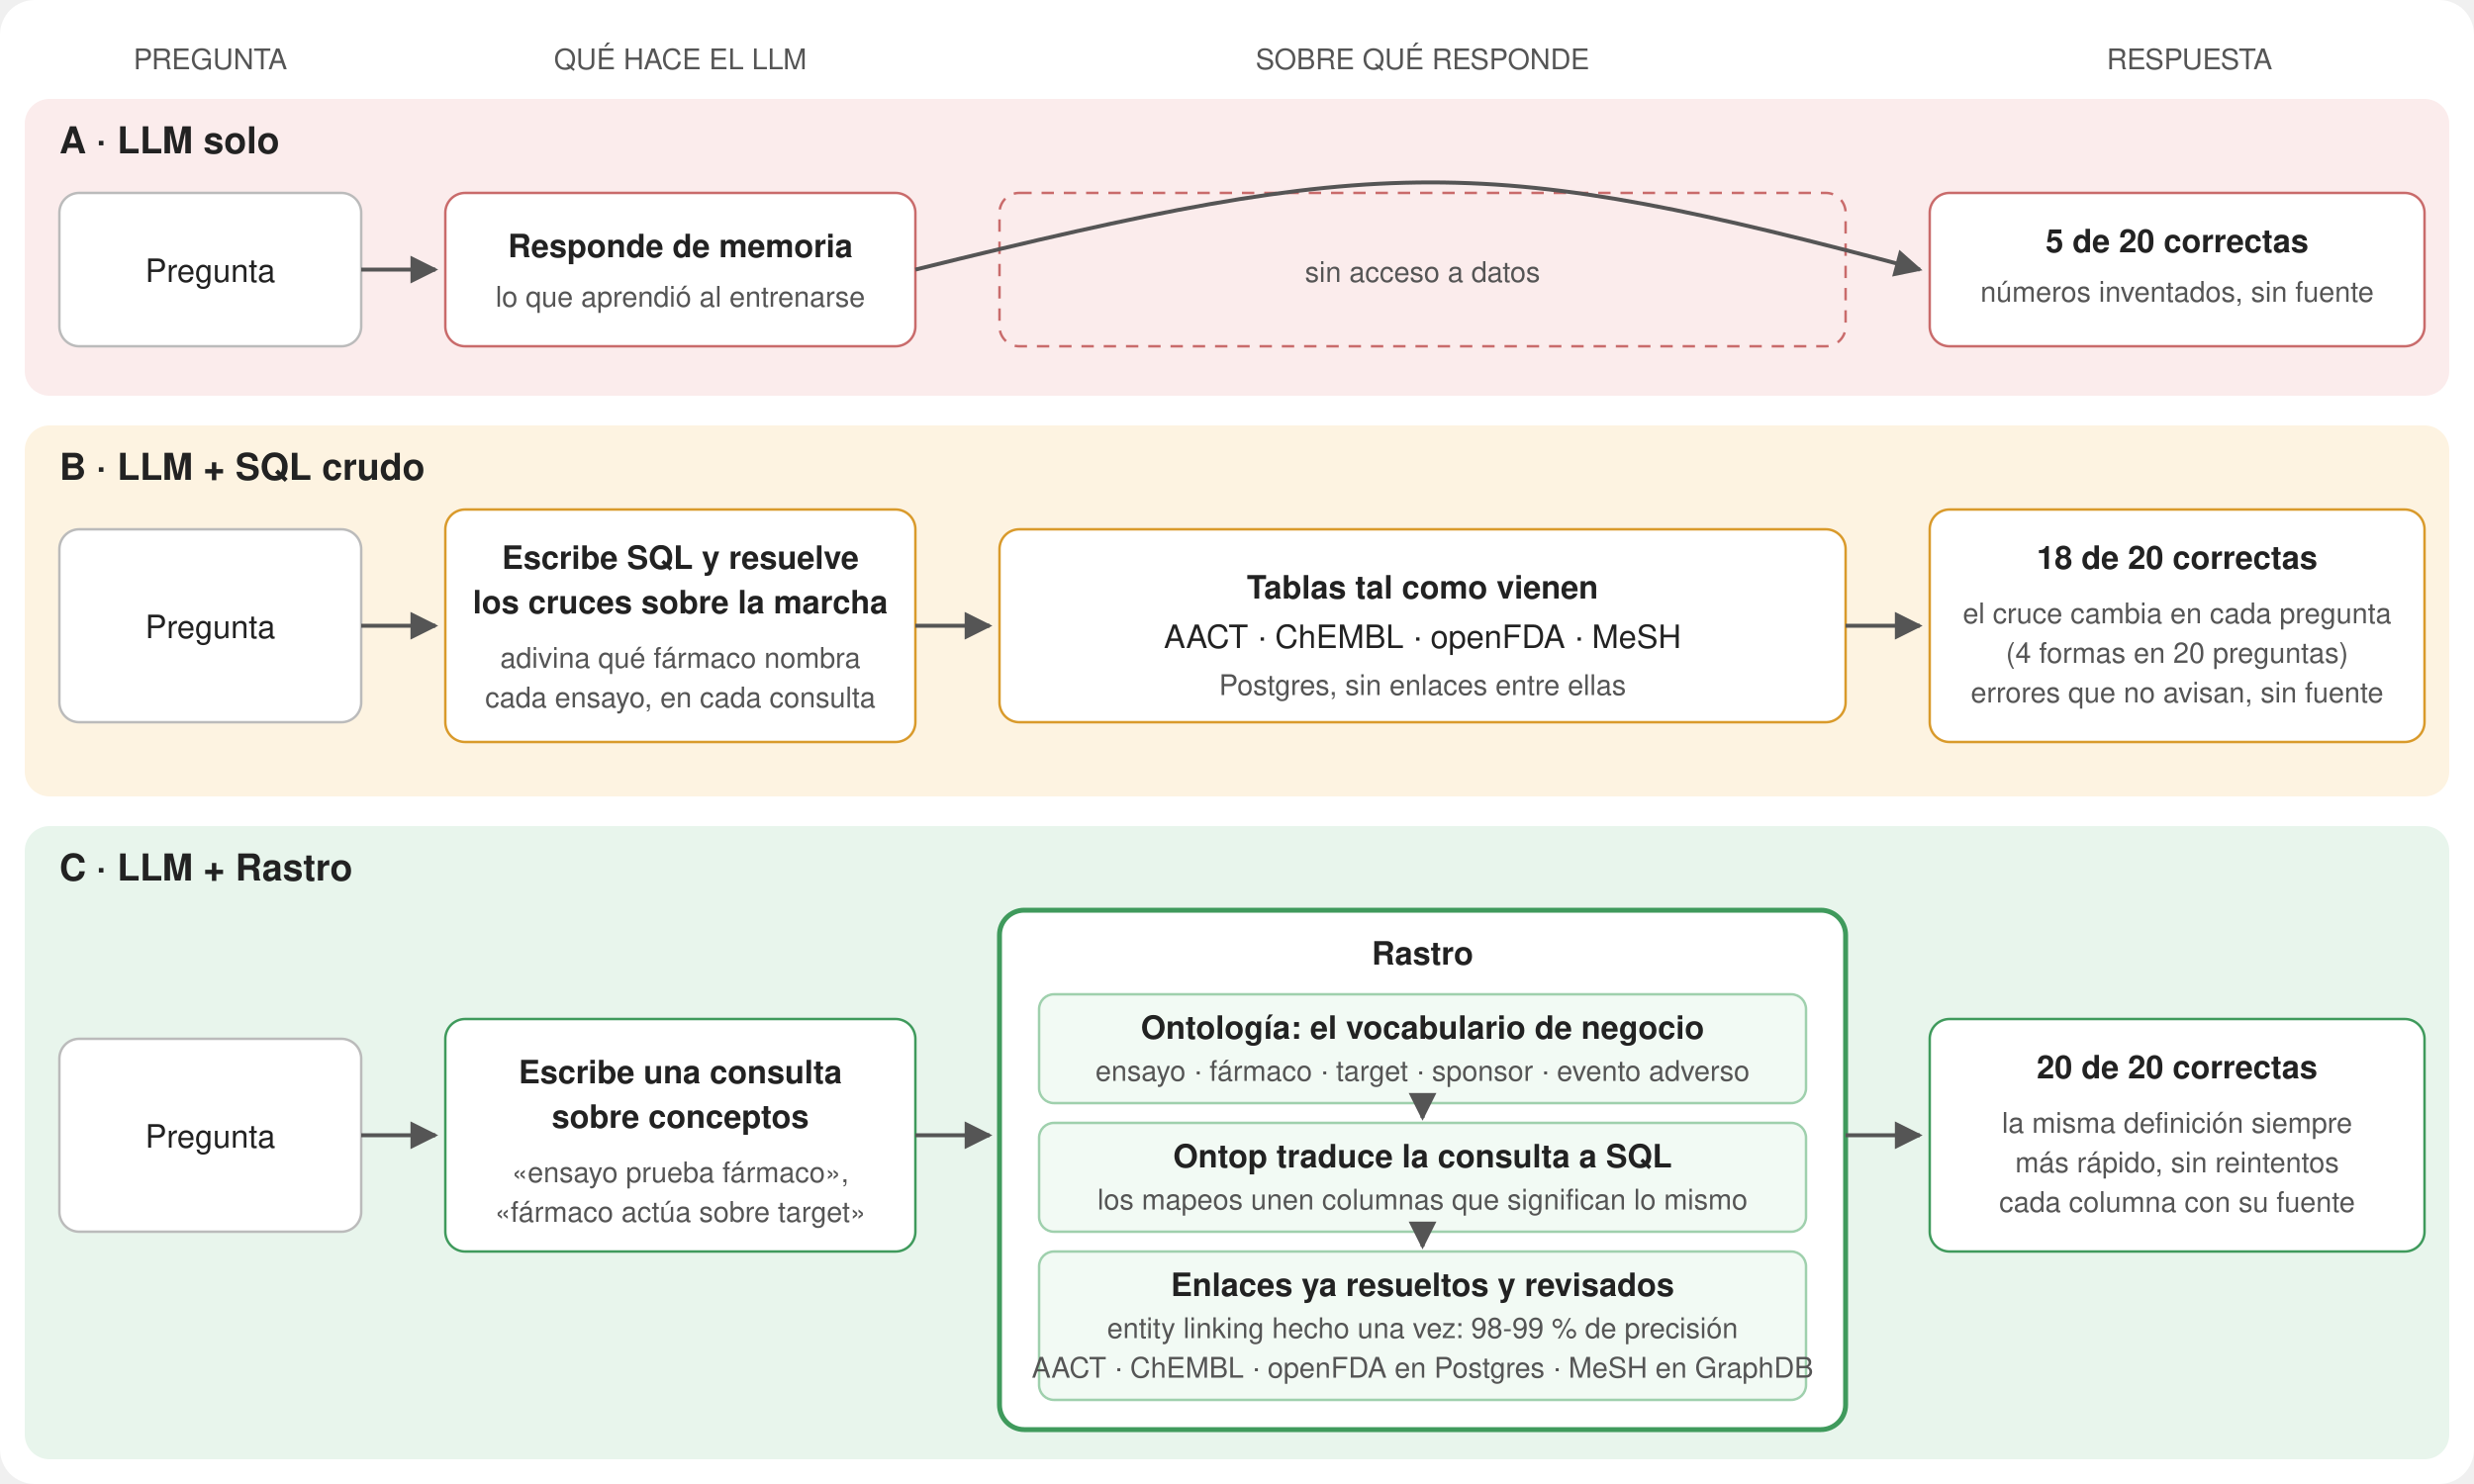
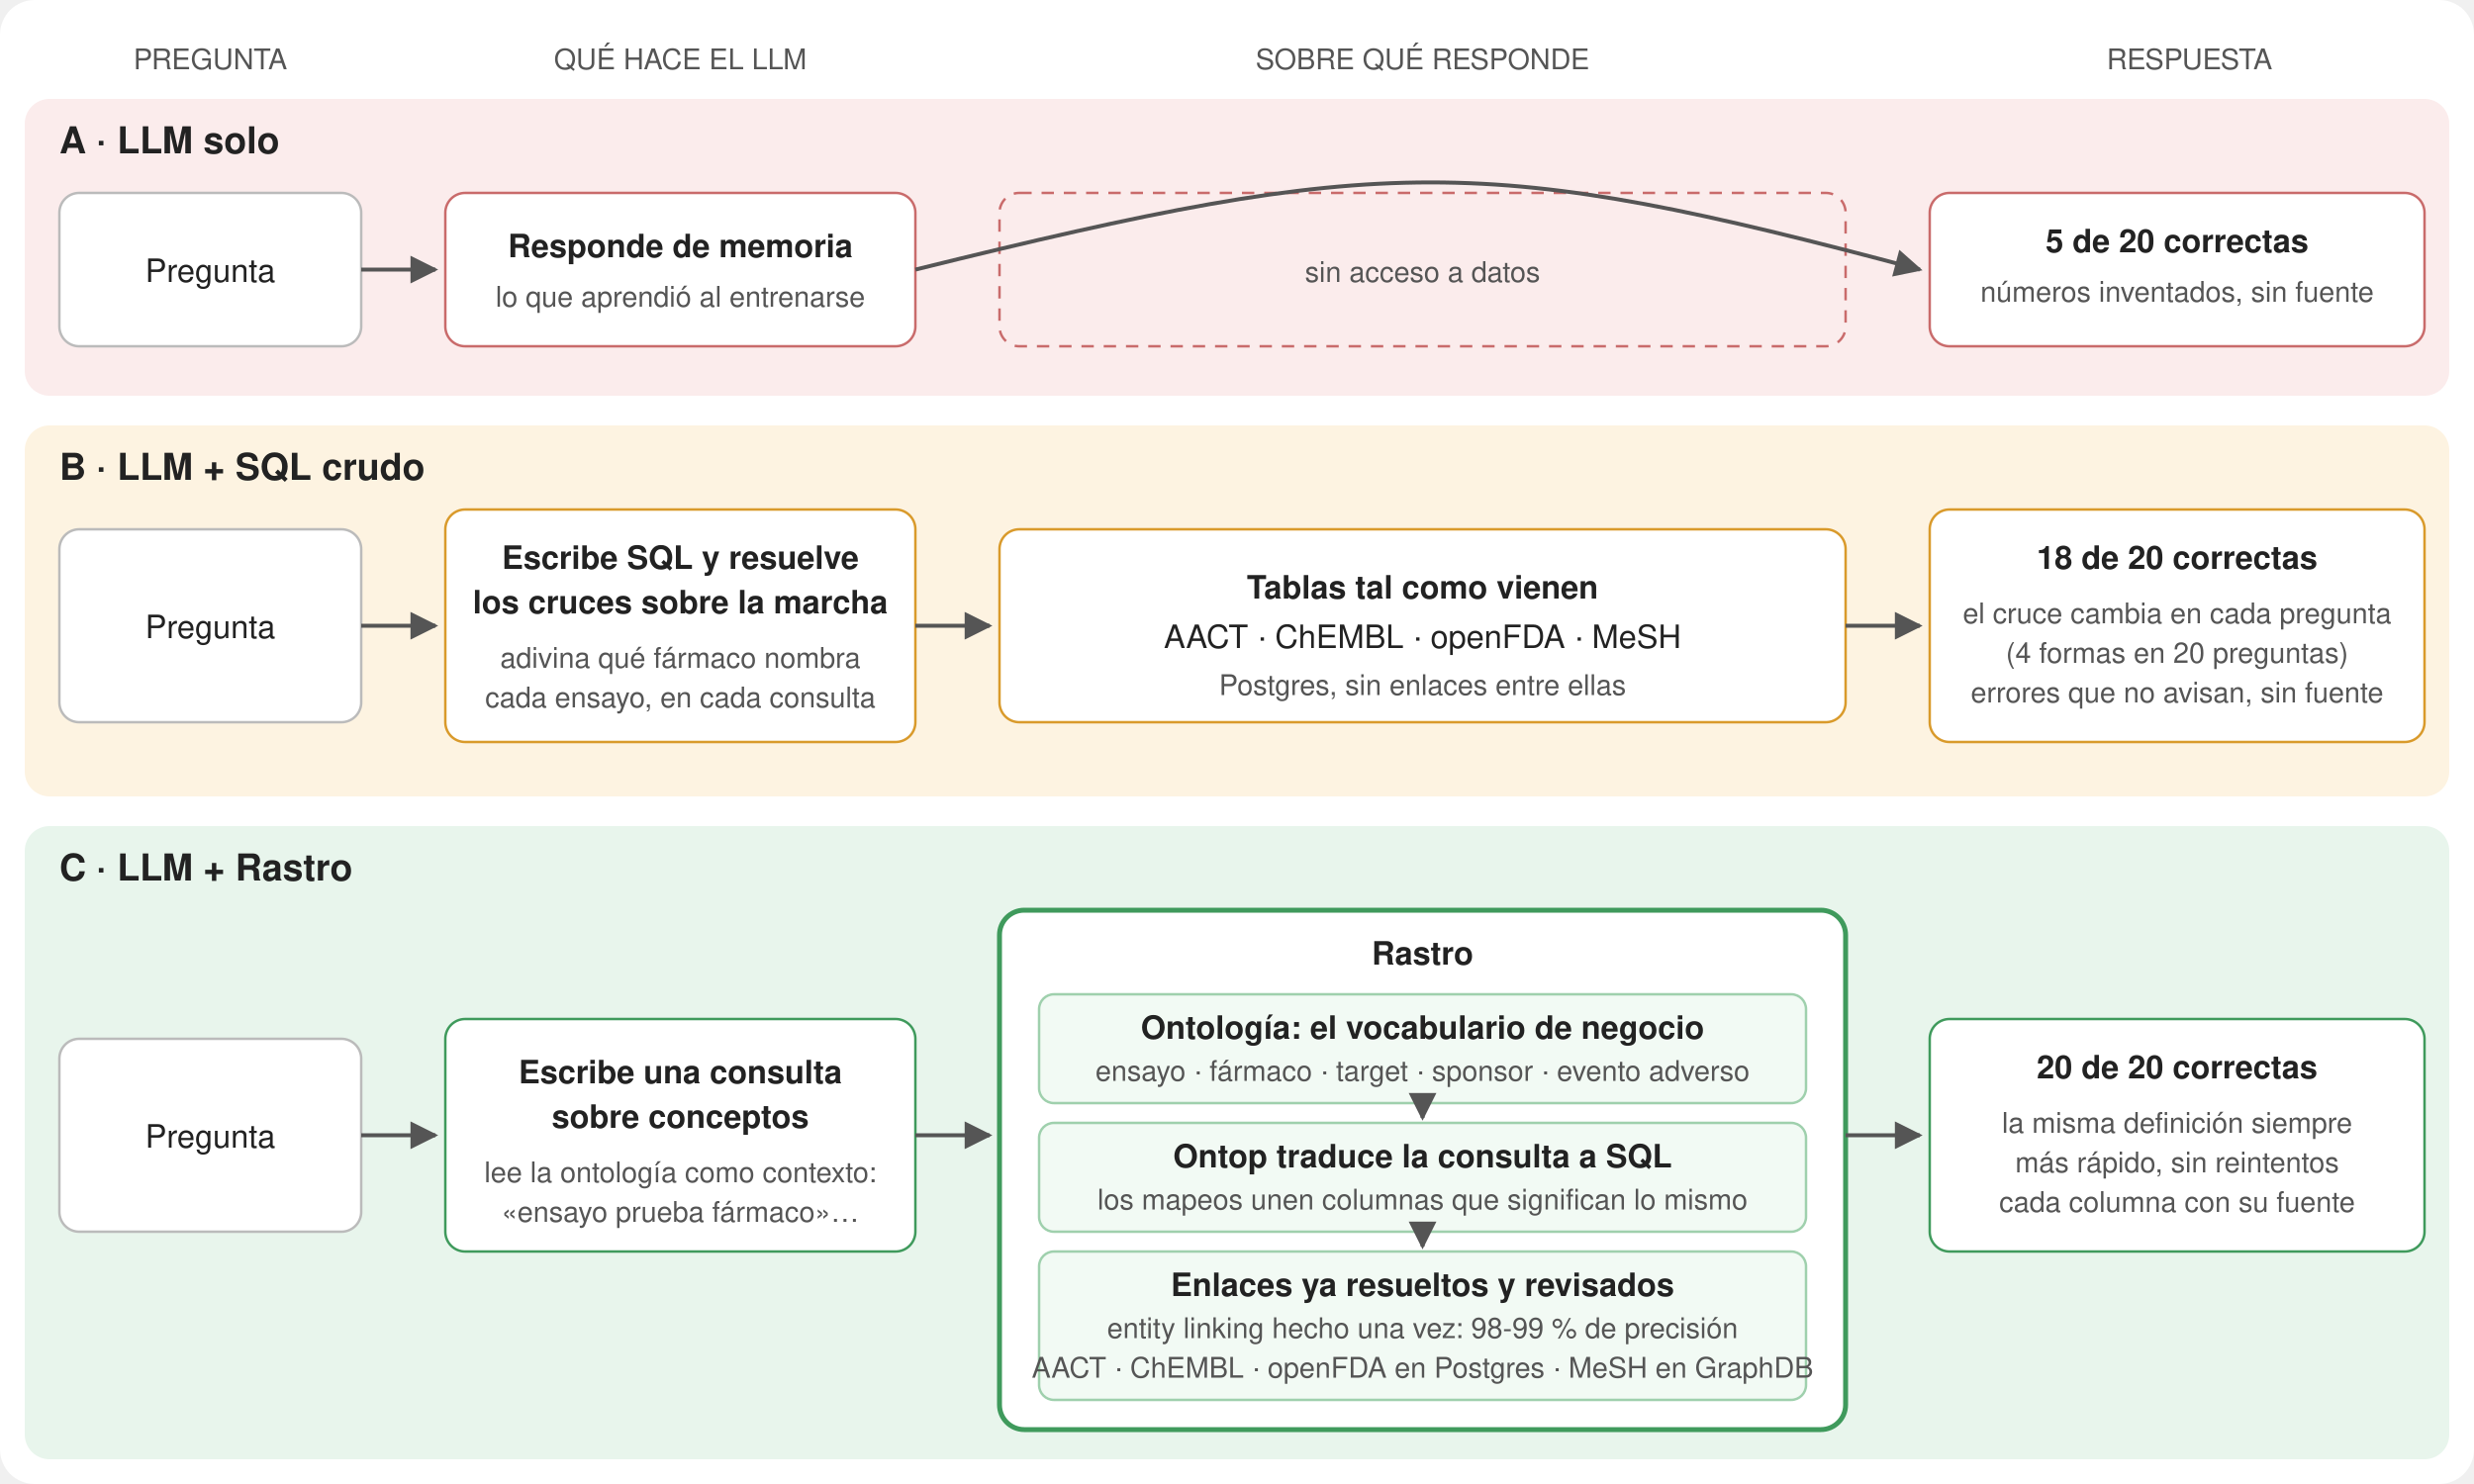
<svg xmlns="http://www.w3.org/2000/svg" viewBox="0 0 1000 600" font-family="Helvetica, Arial, sans-serif">
  <defs>
    <marker id="arrow" viewBox="0 0 10 10" refX="9" refY="5" markerWidth="7" markerHeight="7" orient="auto-start-reverse">
      <path d="M0,0 L10,5 L0,10 z" fill="#555" />
    </marker>
    <style>
      .lane-title { font-size: 15px; font-weight: 700; fill: #222; }
      .t { font-size: 13px; fill: #222; }
      .b { font-size: 13px; font-weight: 700; fill: #222; }
      .s { font-size: 11.5px; fill: #555; }
      .arrow { stroke: #555; stroke-width: 1.6; fill: none; marker-end: url(#arrow); }
    </style>
  </defs>
  <rect x="0" y="0" width="1000" height="600" rx="14" fill="#ffffff" />
  <text x="85" y="28" text-anchor="middle" class="s">PREGUNTA</text>
  <text x="275" y="28" text-anchor="middle" class="s">QUÉ HACE EL LLM</text>
  <text x="575" y="28" text-anchor="middle" class="s">SOBRE QUÉ RESPONDE</text>
  <text x="885" y="28" text-anchor="middle" class="s">RESPUESTA</text>
  <rect x="10" y="40" width="980" height="120" rx="10" fill="#fbecec" />
  <text x="24" y="62" class="lane-title">A · LLM solo</text>
  <rect x="24" y="78" width="122" height="62" rx="8" fill="#fff" stroke="#bbb" />
  <text x="85" y="114" text-anchor="middle" class="t">Pregunta</text>
  <rect x="180" y="78" width="190" height="62" rx="8" fill="#fff" stroke="#c96b6b" />
  <text x="275" y="104" text-anchor="middle" class="b">Responde de memoria</text>
  <text x="275" y="124" text-anchor="middle" class="s">lo que aprendió al entrenarse</text>
  <rect x="404" y="78" width="342" height="62" rx="8" fill="none" stroke="#c96b6b" stroke-dasharray="5,4" />
  <text x="575" y="114" text-anchor="middle" class="s">sin acceso a datos</text>
  <rect x="780" y="78" width="200" height="62" rx="8" fill="#fff" stroke="#c96b6b" />
  <text x="880" y="102" text-anchor="middle" class="b">5 de 20 correctas</text>
  <text x="880" y="122" text-anchor="middle" class="s">números inventados, sin fuente</text>
  <path d="M146,109 L176,109" class="arrow" />
  <path d="M370,109 C560,62 600,62 776,109" class="arrow" />
  <rect x="10" y="172" width="980" height="150" rx="10" fill="#fdf3e1" />
  <text x="24" y="194" class="lane-title">B · LLM + SQL crudo</text>
  <rect x="24" y="214" width="122" height="78" rx="8" fill="#fff" stroke="#bbb" />
  <text x="85" y="258" text-anchor="middle" class="t">Pregunta</text>
  <rect x="180" y="206" width="190" height="94" rx="8" fill="#fff" stroke="#d99a2b" />
  <text x="275" y="230" text-anchor="middle" class="b">Escribe SQL y resuelve</text>
  <text x="275" y="248" text-anchor="middle" class="b">los cruces sobre la marcha</text>
  <text x="275" y="270" text-anchor="middle" class="s">adivina qué fármaco nombra</text>
  <text x="275" y="286" text-anchor="middle" class="s">cada ensayo, en cada consulta</text>
  <rect x="404" y="214" width="342" height="78" rx="8" fill="#fff" stroke="#d99a2b" />
  <text x="575" y="242" text-anchor="middle" class="b">Tablas tal como vienen</text>
  <text x="575" y="262" text-anchor="middle" class="t">AACT · ChEMBL · openFDA · MeSH</text>
  <text x="575" y="281" text-anchor="middle" class="s">Postgres, sin enlaces entre ellas</text>
  <rect x="780" y="206" width="200" height="94" rx="8" fill="#fff" stroke="#d99a2b" />
  <text x="880" y="230" text-anchor="middle" class="b">18 de 20 correctas</text>
  <text x="880" y="252" text-anchor="middle" class="s">el cruce cambia en cada pregunta</text>
  <text x="880" y="268" text-anchor="middle" class="s">(4 formas en 20 preguntas)</text>
  <text x="880" y="284" text-anchor="middle" class="s">errores que no avisan, sin fuente</text>
  <path d="M146,253 L176,253" class="arrow" />
  <path d="M370,253 L400,253" class="arrow" />
  <path d="M746,253 L776,253" class="arrow" />
  <rect x="10" y="334" width="980" height="256" rx="10" fill="#e8f5ec" />
  <text x="24" y="356" class="lane-title">C · LLM + Rastro</text>
  <rect x="24" y="420" width="122" height="78" rx="8" fill="#fff" stroke="#bbb" />
  <text x="85" y="464" text-anchor="middle" class="t">Pregunta</text>
  <rect x="180" y="412" width="190" height="94" rx="8" fill="#fff" stroke="#3f9a5c" />
  <text x="275" y="438" text-anchor="middle" class="b">Escribe una consulta</text>
  <text x="275" y="456" text-anchor="middle" class="b">sobre conceptos</text>
-   <text x="275" y="478" text-anchor="middle" class="s">«ensayo prueba fármaco»,</text>
-   <text x="275" y="494" text-anchor="middle" class="s">«fármaco actúa sobre target»</text>
+   <text x="275" y="478" text-anchor="middle" class="s">lee la ontología como contexto:</text>
+   <text x="275" y="494" text-anchor="middle" class="s">«ensayo prueba fármaco»…</text>
  <rect x="404" y="368" width="342" height="210" rx="10" fill="#fff" stroke="#3f9a5c" stroke-width="2" />
  <text x="575" y="390" text-anchor="middle" class="b">Rastro</text>
  <rect x="420" y="402" width="310" height="44" rx="6" fill="#f2faf4" stroke="#9fd0ad" />
  <text x="575" y="420" text-anchor="middle" class="b">Ontología: el vocabulario de negocio</text>
  <text x="575" y="437" text-anchor="middle" class="s">ensayo · fármaco · target · sponsor · evento adverso</text>
  <rect x="420" y="454" width="310" height="44" rx="6" fill="#f2faf4" stroke="#9fd0ad" />
  <text x="575" y="472" text-anchor="middle" class="b">Ontop traduce la consulta a SQL</text>
  <text x="575" y="489" text-anchor="middle" class="s">los mapeos unen columnas que significan lo mismo</text>
  <rect x="420" y="506" width="310" height="60" rx="6" fill="#f2faf4" stroke="#9fd0ad" />
  <text x="575" y="524" text-anchor="middle" class="b">Enlaces ya resueltos y revisados</text>
  <text x="575" y="541" text-anchor="middle" class="s">entity linking hecho una vez: 98-99 % de precisión</text>
  <text x="575" y="557" text-anchor="middle" class="s">AACT · ChEMBL · openFDA en Postgres · MeSH en GraphDB</text>
  <path d="M575,446 L575,452" class="arrow" />
  <path d="M575,498 L575,504" class="arrow" />
  <rect x="780" y="412" width="200" height="94" rx="8" fill="#fff" stroke="#3f9a5c" />
  <text x="880" y="436" text-anchor="middle" class="b">20 de 20 correctas</text>
  <text x="880" y="458" text-anchor="middle" class="s">la misma definición siempre</text>
  <text x="880" y="474" text-anchor="middle" class="s">más rápido, sin reintentos</text>
  <text x="880" y="490" text-anchor="middle" class="s">cada columna con su fuente</text>
  <path d="M146,459 L176,459" class="arrow" />
  <path d="M370,459 L400,459" class="arrow" />
  <path d="M746,459 L776,459" class="arrow" />
</svg>
